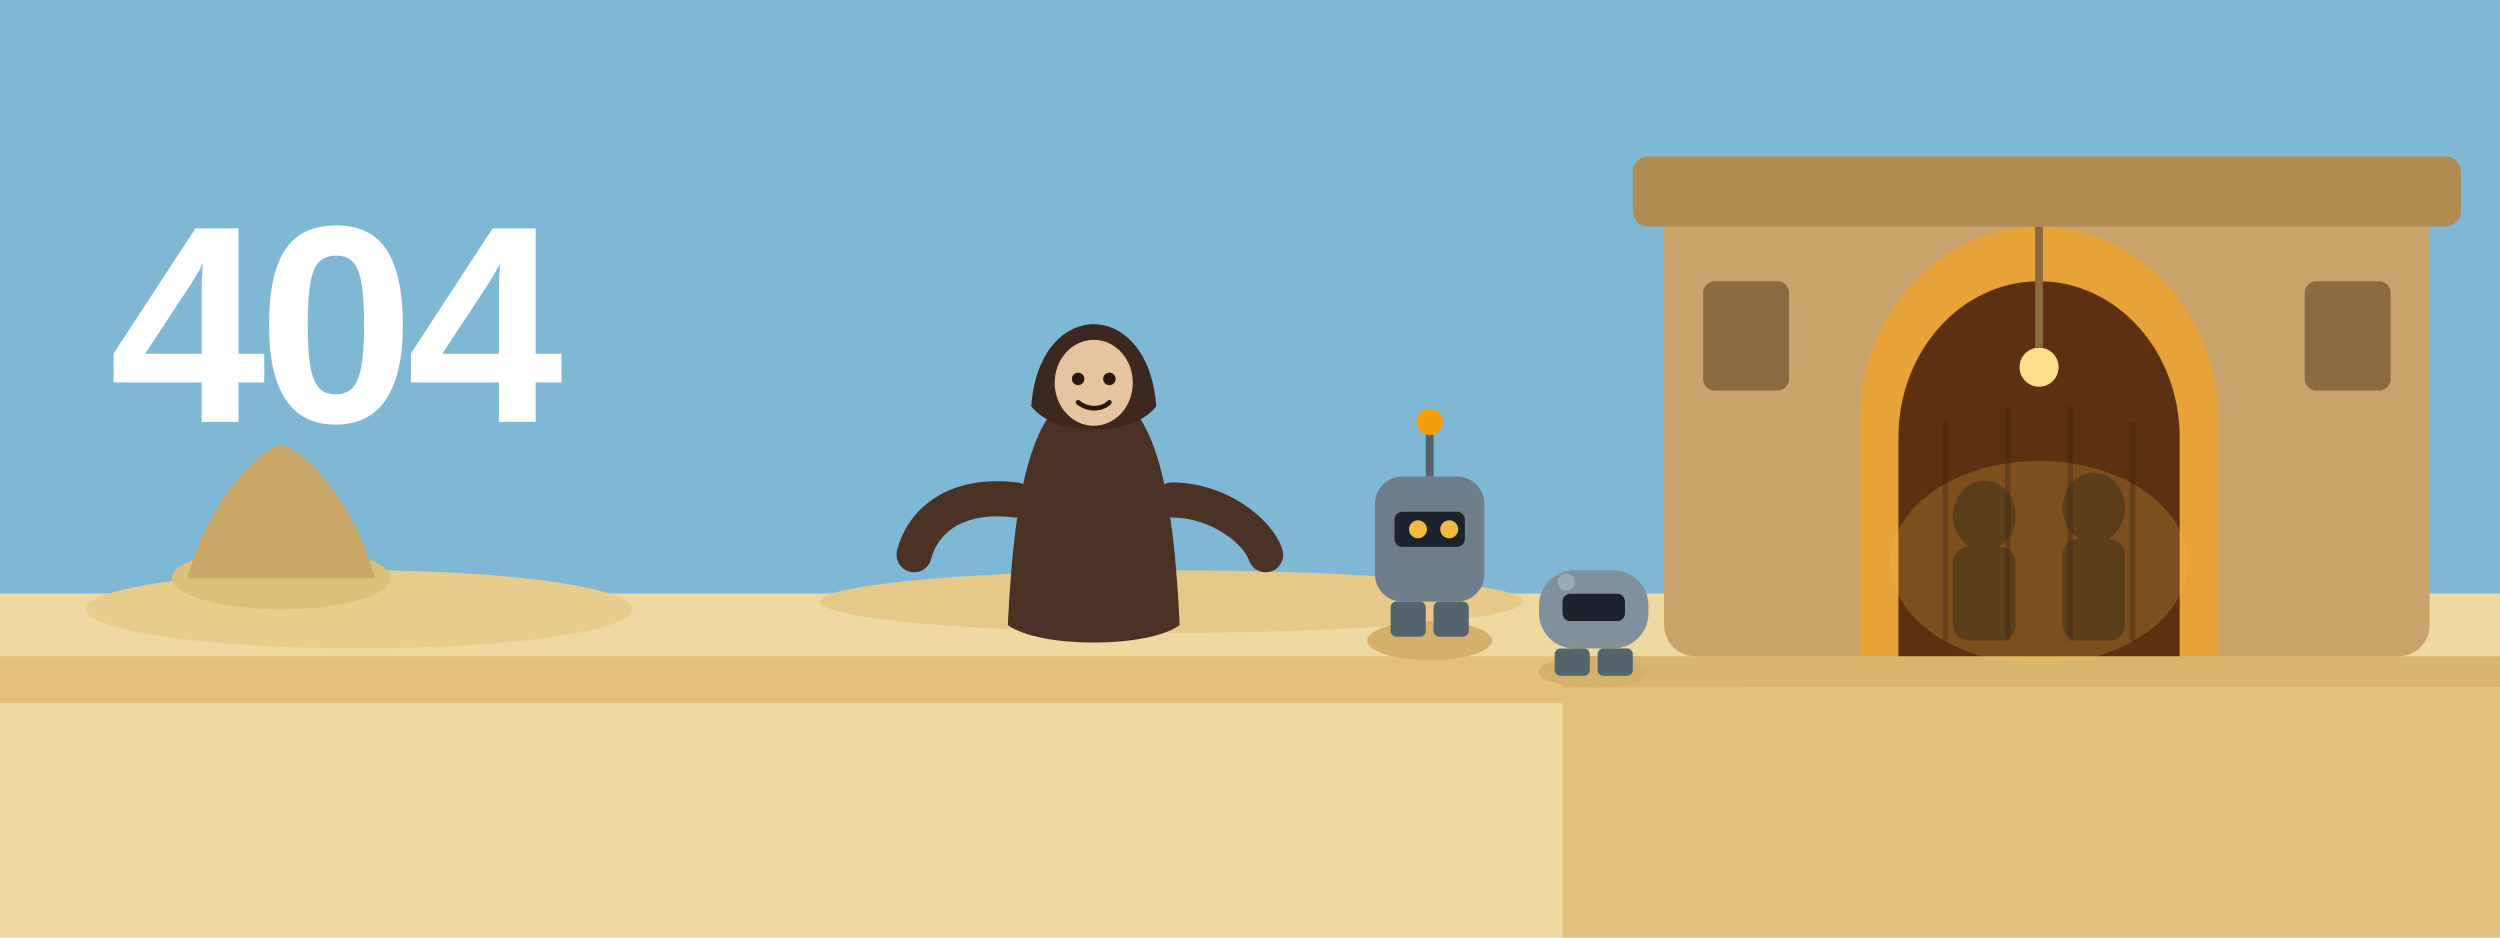
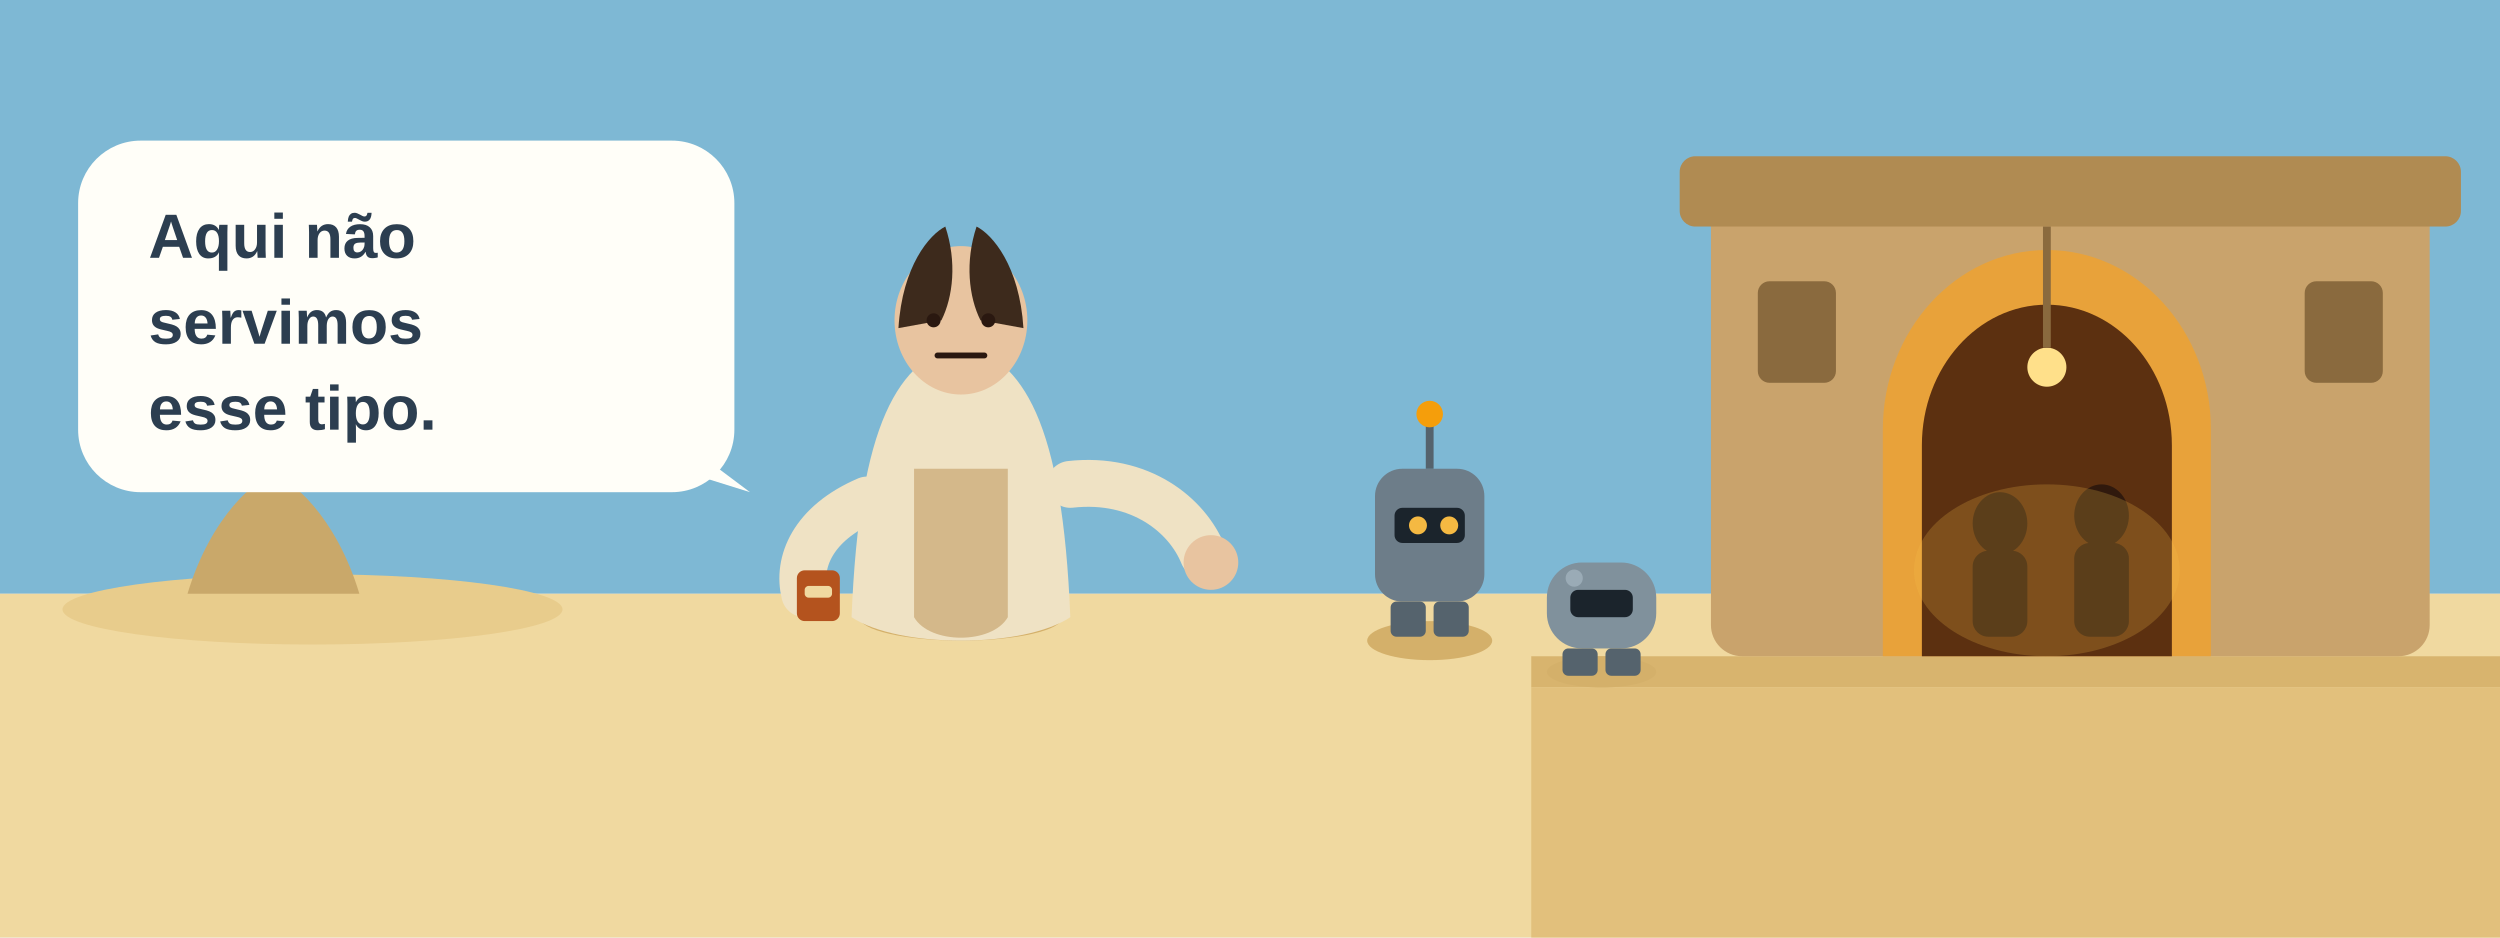
<svg xmlns="http://www.w3.org/2000/svg" viewBox="0 0 640 240" fill="none" role="img">
  <rect width="640" height="152" fill="#7eb8d4" />
  <rect y="152" width="640" height="88" fill="#f0d9a0" />
-   <ellipse cx="92" cy="156" rx="70" ry="10" fill="#e8cc8c" />
-   <ellipse cx="300" cy="154" rx="90" ry="8" fill="#e6c888" />
-   <path d="M0 168h420l40 12H0z" fill="#e4c07a" />
-   <rect x="400" y="168" width="240" height="8" fill="#d8b46e" />
-   <rect x="400" y="176" width="240" height="64" fill="#e2c07c" />
-   <ellipse cx="72" cy="148" rx="28" ry="8" fill="#dcc07a" />
-   <path d="M48 148c6-22 20-34 24-34s18 12 24 34" fill="#c9a86a" />
-   <text x="28" y="108" fill="#fff" font-size="72" font-weight="800" font-family="Segoe UI, Arial, sans-serif" letter-spacing="-2">404</text>
-   <g transform="translate(248 58)">
-     <ellipse cx="32" cy="100" rx="22" ry="6" fill="#d4b06a" />
-     <path d="M10 102c2-42 8-58 22-62 14 4 20 20 22 62-8 6-36 6-44 0z" fill="#4a3326" />
-     <path d="M16 46c2-28 30-28 32 0-6 8-26 8-32 0z" fill="#3c281e" />
-     <ellipse cx="32" cy="40" rx="10" ry="11" fill="#e6c4a0" />
-     <circle cx="28" cy="39" r="1.6" fill="#2a1810" />
-     <circle cx="36" cy="39" r="1.6" fill="#2a1810" />
-     <path d="M28 45c2.4 2 6 2 8 0" stroke="#2a1810" stroke-width="1.2" stroke-linecap="round" />
-     <path d="M12 70c-16-2-24 6-26 14" stroke="#4a3326" stroke-width="9" stroke-linecap="round" />
-     <path d="M52 70c12 0 22 8 24 14" stroke="#4a3326" stroke-width="9" stroke-linecap="round" />
+   <ellipse cx="80" cy="156" rx="64" ry="9" fill="#e8cc8c" />
+   <path d="M48 152c6-20 18-30 22-30s16 10 22 30" fill="#c9a86a" />
+   <rect x="392" y="168" width="248" height="8" fill="#d8b46e" />
+   <rect x="392" y="176" width="248" height="64" fill="#e2c07c" />
+   <g class="cantina-bubble">
+     <rect x="20" y="36" width="168" height="90" rx="16" fill="#fffef8" />
+     <path d="M168 108l24 18-32-10z" fill="#fffef8" />
+     <text x="38" y="66" fill="#2c3e50" font-size="16" font-weight="700" font-family="Segoe UI, Arial, sans-serif">Aqui não</text>
+     <text x="38" y="88" fill="#2c3e50" font-size="16" font-weight="700" font-family="Segoe UI, Arial, sans-serif">servimos</text>
+     <text x="38" y="110" fill="#2c3e50" font-size="16" font-weight="700" font-family="Segoe UI, Arial, sans-serif">esse tipo.</text>
  </g>
-   <g transform="translate(348 118)">
-     <ellipse cx="18" cy="46" rx="16" ry="5" fill="#d4b06a" />
-     <rect x="4" y="4" width="28" height="32" rx="7" fill="#6d7d89" />
-     <rect x="9" y="13" width="18" height="9" rx="2" fill="#1b242c" />
-     <circle cx="15" cy="17.5" r="2.3" class="cantina-bot-led" fill="#f5b942" />
-     <circle cx="23" cy="17.5" r="2.3" class="cantina-bot-led" fill="#f5b942" />
-     <rect x="8" y="36" width="9" height="9" rx="1.5" fill="#55636d" />
-     <rect x="19" y="36" width="9" height="9" rx="1.5" fill="#55636d" />
+   <g class="cantina-bartender" transform="translate(206 46)">
+     <ellipse cx="40" cy="112" rx="26" ry="6" fill="#d4b06a" />
+     <path d="M12 112c2-50 12-66 28-70 16 4 26 20 28 70-12 8-44 8-56 0z" fill="#efe2c4" />
+     <path d="M28 74h24v38c-4 7-20 7-24 0z" fill="#d4b88a" />
+     <ellipse cx="40" cy="36" rx="17" ry="19" fill="#e8c4a0" />
+     <path d="M24 38c1-16 8-24 12-26 3 9 2 18-1 24z" fill="#3d2a1c" />
+     <path d="M56 38c-1-16-8-24-12-26-3 9-2 18 1 24z" fill="#3d2a1c" />
+     <circle cx="33" cy="36" r="1.8" fill="#2a1810" />
+     <circle cx="47" cy="36" r="1.8" fill="#2a1810" />
+     <path d="M34 45h12" stroke="#2a1810" stroke-width="1.5" stroke-linecap="round" />
+     <path d="M68 78c18-2 30 8 34 18" stroke="#efe2c4" stroke-width="12" stroke-linecap="round" />
+     <circle cx="104" cy="98" r="7" fill="#e8c4a0" />
+     <path d="M16 82c-14 6-18 16-16 24" stroke="#efe2c4" stroke-width="12" stroke-linecap="round" />
+     <rect x="-2" y="100" width="11" height="13" rx="2" fill="#b4531e" />
+     <rect x="0" y="104" width="7" height="3" rx="1" fill="#f0d9a0" />
+   </g>
+   <g transform="translate(348 116)">
+     <ellipse cx="18" cy="48" rx="16" ry="5" fill="#d4b06a" />
+     <rect x="4" y="4" width="28" height="34" rx="7" fill="#6d7d89" />
+     <rect x="9" y="14" width="18" height="9" rx="2" fill="#1b242c" />
+     <circle class="cantina-bot-led" cx="15" cy="18.5" r="2.3" fill="#f5b942" />
+     <circle class="cantina-bot-led" cx="23" cy="18.5" r="2.3" fill="#f5b942" />
+     <rect x="8" y="38" width="9" height="9" rx="1.5" fill="#55636d" />
+     <rect x="19" y="38" width="9" height="9" rx="1.5" fill="#55636d" />
    <line x1="18" y1="4" x2="18" y2="-8" stroke="#55636d" stroke-width="2" />
    <circle cx="18" cy="-10" r="3.4" fill="#f59e0b" />
  </g>
-   <g transform="translate(392 142)">
-     <ellipse cx="16" cy="30" rx="14" ry="4" fill="#d4b06a" />
-     <rect x="2" y="4" width="28" height="20" rx="9" fill="#80919c" />
-     <rect x="8" y="10" width="16" height="7" rx="2" fill="#1b242c" />
-     <rect x="6" y="24" width="9" height="7" rx="1.5" fill="#55636d" />
-     <rect x="17" y="24" width="9" height="7" rx="1.5" fill="#55636d" />
-     <circle cx="9" cy="7" r="2.2" fill="#9aabb6" />
+   <g transform="translate(394 140)">
+     <ellipse cx="16" cy="32" rx="14" ry="4" fill="#d4b06a" />
+     <rect x="2" y="4" width="28" height="22" rx="9" fill="#80919c" />
+     <rect x="8" y="11" width="16" height="7" rx="2" fill="#1b242c" />
+     <rect x="6" y="26" width="9" height="7" rx="1.5" fill="#55636d" />
+     <rect x="17" y="26" width="9" height="7" rx="1.5" fill="#55636d" />
+     <circle cx="9" cy="8" r="2.2" fill="#9aabb6" />
  </g>
-   <g transform="translate(418 36)">
-     <rect x="8" y="12" width="196" height="120" rx="8" fill="#c9a36c" />
-     <rect x="0" y="4" width="212" height="18" rx="4" fill="#b08b52" />
-     <rect x="18" y="36" width="22" height="28" rx="3" fill="#8a6a3e" />
-     <rect x="172" y="36" width="22" height="28" rx="3" fill="#8a6a3e" />
-     <path d="M58 132V72a46 50 0 0 1 92 0v60z" fill="#e8a23a" />
-     <path class="cantina-door-glow" d="M68 132V76a36 40 0 0 1 72 0v56z" fill="#5c3010" />
+   <g transform="translate(430 36)">
+     <rect x="8" y="12" width="184" height="120" rx="8" fill="#c9a36c" />
+     <rect x="0" y="4" width="200" height="18" rx="4" fill="#b08b52" />
+     <rect x="20" y="36" width="20" height="26" rx="3" fill="#8a6a3e" />
+     <rect x="160" y="36" width="20" height="26" rx="3" fill="#8a6a3e" />
+     <path d="M52 132V74a42 46 0 0 1 84 0v58z" fill="#e8a23a" />
+     <path class="cantina-door-glow" d="M62 132V78a32 36 0 0 1 64 0v54z" fill="#5c3010" />
    <g fill="#2a160c" opacity=".88">
-       <ellipse cx="90" cy="96" rx="8" ry="9" />
-       <rect x="82" y="104" width="16" height="24" rx="4" />
-       <ellipse cx="118" cy="94" rx="8" ry="9" />
-       <rect x="110" y="102" width="16" height="26" rx="4" />
+       <ellipse cx="82" cy="98" rx="7" ry="8" />
+       <rect x="75" y="105" width="14" height="22" rx="4" />
+       <ellipse cx="108" cy="96" rx="7" ry="8" />
+       <rect x="101" y="103" width="14" height="24" rx="4" />
    </g>
-     <ellipse cx="104" cy="108" rx="38" ry="26" fill="#f5c14a" opacity=".22" />
-     <line x1="80" y1="72" x2="80" y2="128" stroke="#3d2210" stroke-width="1.4" opacity=".35" />
-     <line x1="96" y1="68" x2="96" y2="128" stroke="#3d2210" stroke-width="1.4" opacity=".35" />
-     <line x1="112" y1="68" x2="112" y2="128" stroke="#3d2210" stroke-width="1.4" opacity=".35" />
-     <line x1="128" y1="72" x2="128" y2="128" stroke="#3d2210" stroke-width="1.4" opacity=".35" />
-     <circle cx="104" cy="58" r="5" fill="#ffe08a" />
-     <line x1="104" y1="22" x2="104" y2="53" stroke="#8a6a3e" stroke-width="2" />
+     <ellipse cx="94" cy="110" rx="34" ry="22" fill="#f5c14a" opacity=".22" />
+     <circle cx="94" cy="58" r="5" fill="#ffe08a" />
+     <line x1="94" y1="22" x2="94" y2="53" stroke="#8a6a3e" stroke-width="2" />
  </g>
</svg>
